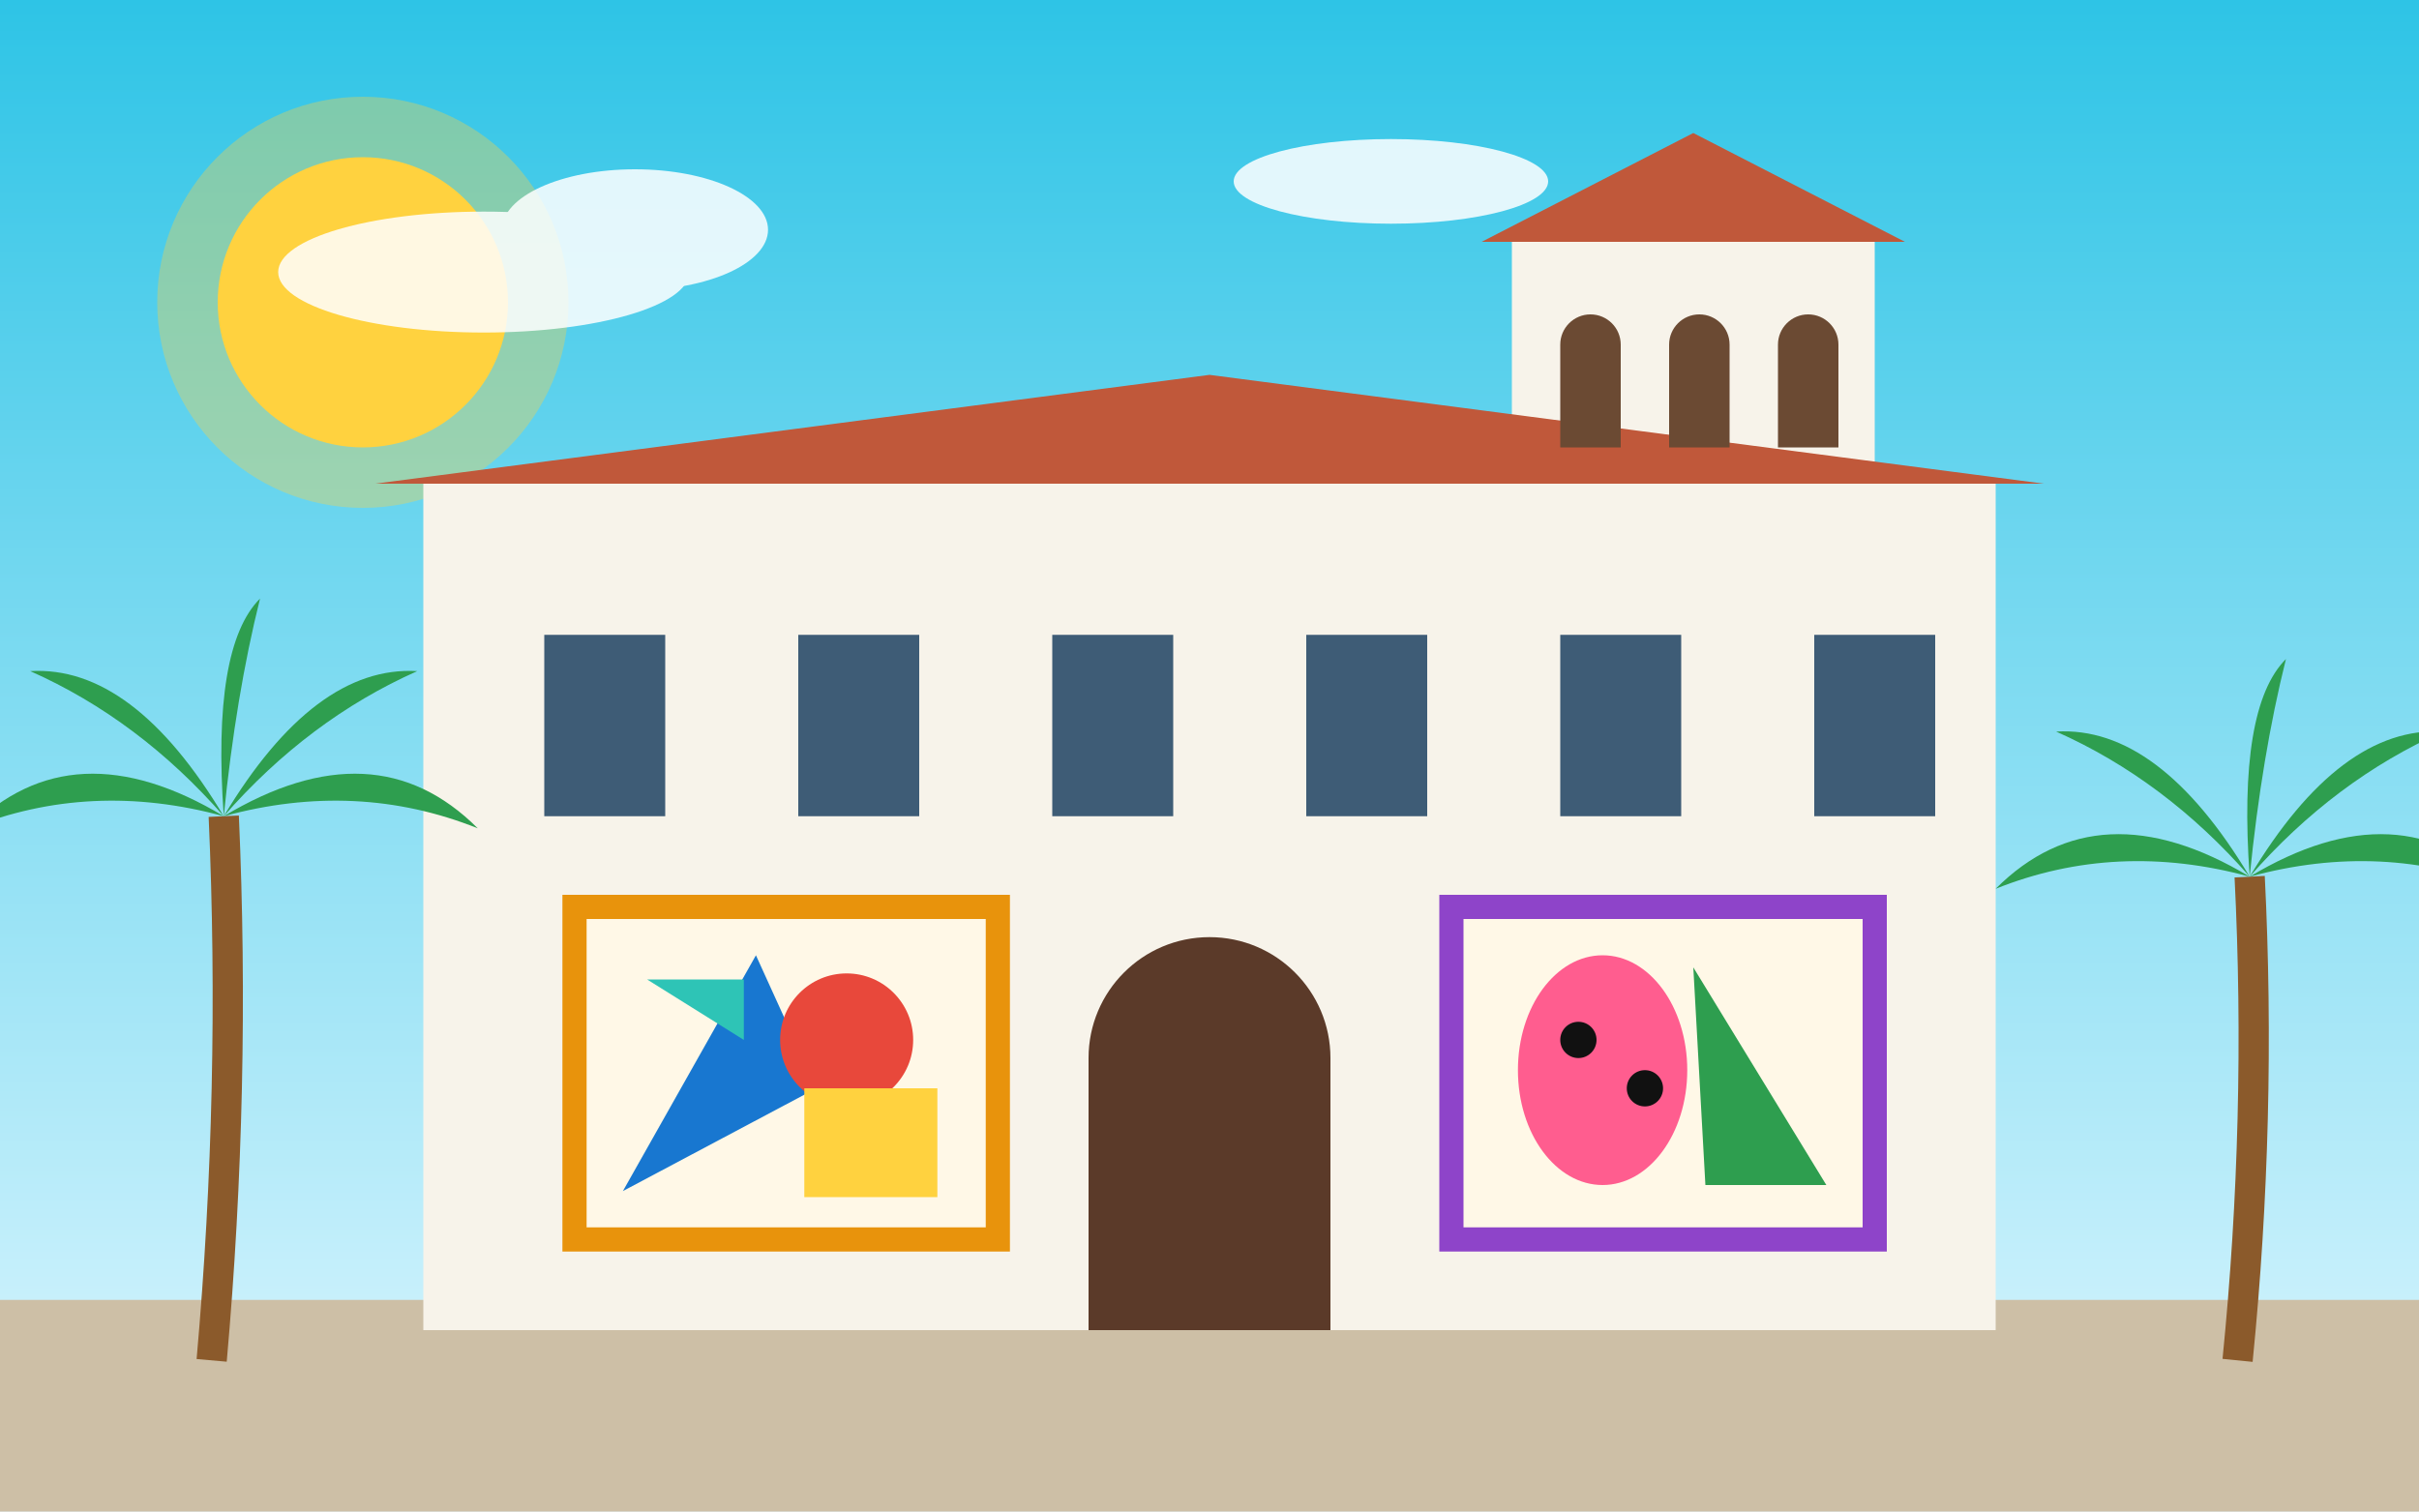
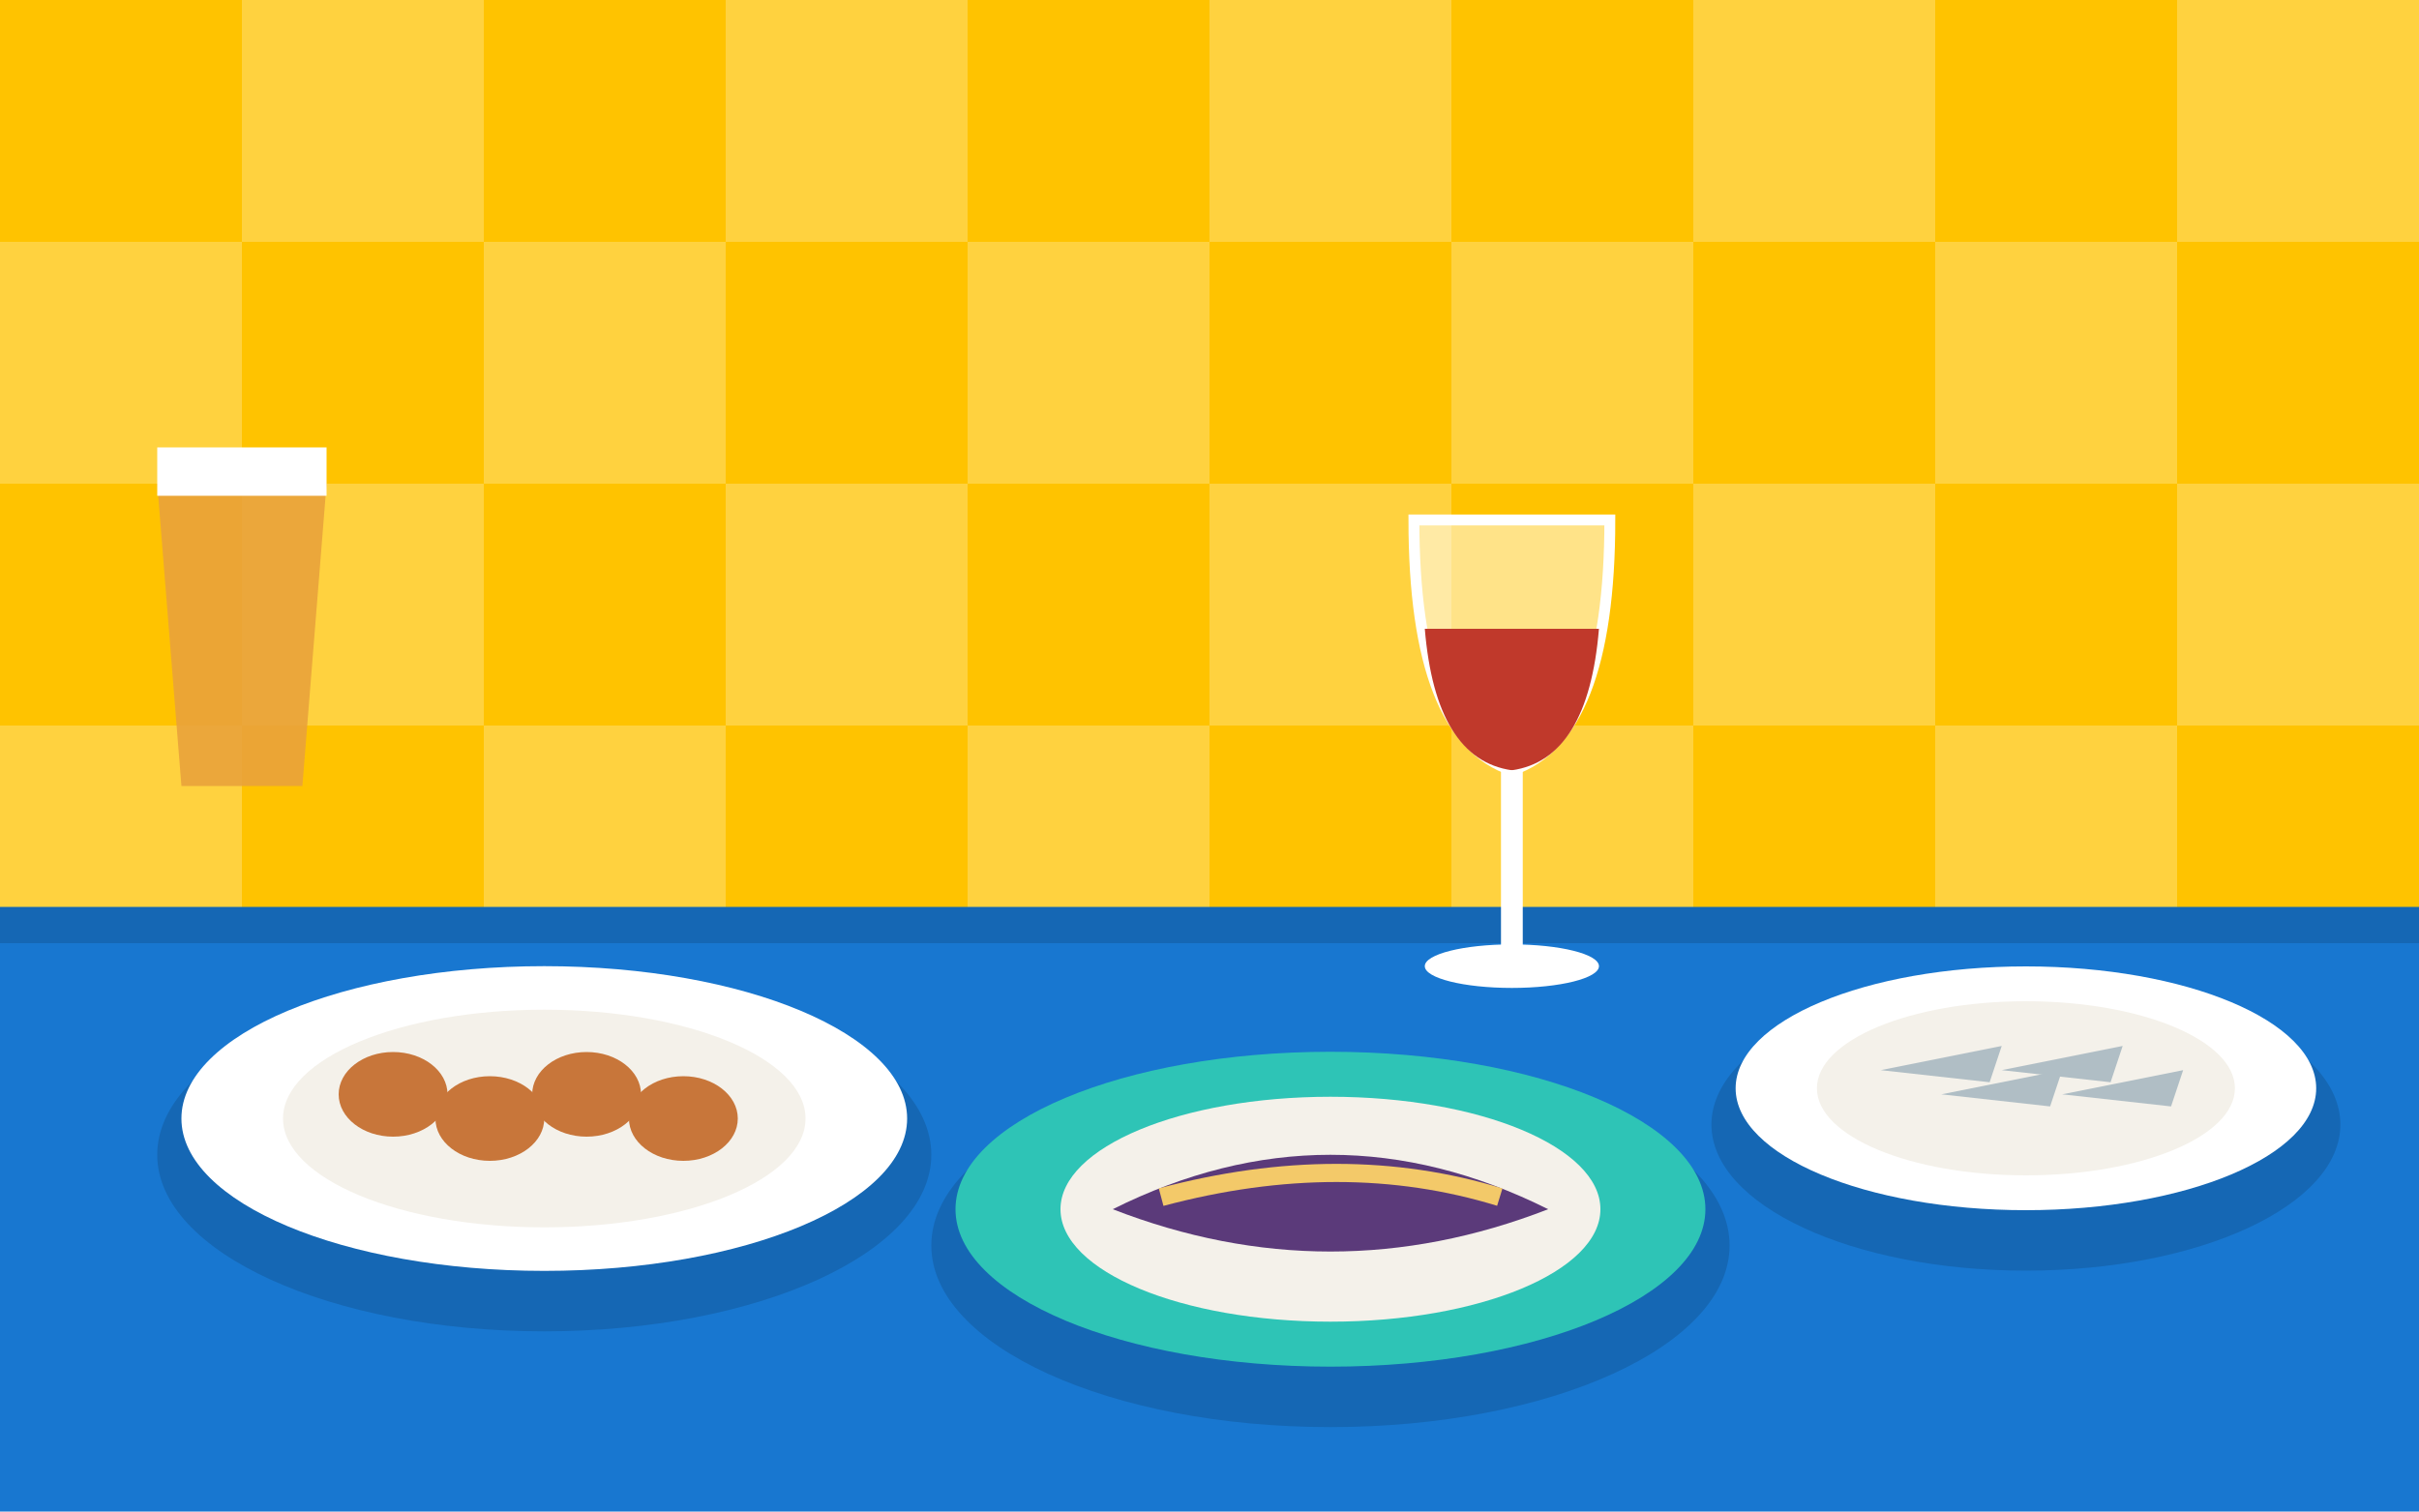
<svg xmlns="http://www.w3.org/2000/svg" viewBox="0 0 400 250" preserveAspectRatio="xMidYMid slice">
-   <defs>
-     <linearGradient id="sk29" x1="0" y1="0" x2="0" y2="1">
-       <stop offset="0" stop-color="#2EC4E6" />
-       <stop offset="1" stop-color="#E0F7FF" />
-     </linearGradient>
-   </defs>
-   <rect width="400" height="250" fill="url(#sk29)" />
-   <circle cx="60" cy="50" r="34" fill="#FFD23F" opacity=".35" />
-   <circle cx="60" cy="50" r="24" fill="#FFD23F" />
-   <g fill="#fff" opacity=".85">
-     <ellipse cx="80" cy="45" rx="34" ry="10" />
-     <ellipse cx="105" cy="38" rx="22" ry="10" />
-     <ellipse cx="230" cy="30" rx="26" ry="7" />
+   <rect width="400" height="250" fill="#FFF" />
+   <rect x="0" y="0" width="40" height="40" fill="#FFC300" />
+   <rect x="0" y="40" width="40" height="40" fill="#FFD23F" />
+   <rect x="0" y="80" width="40" height="40" fill="#FFC300" />
+   <rect x="0" y="120" width="40" height="40" fill="#FFD23F" />
+   <rect x="0" y="160" width="40" height="40" fill="#FFC300" />
+   <rect x="40" y="0" width="40" height="40" fill="#FFD23F" />
+   <rect x="40" y="40" width="40" height="40" fill="#FFC300" />
+   <rect x="40" y="80" width="40" height="40" fill="#FFD23F" />
+   <rect x="40" y="120" width="40" height="40" fill="#FFC300" />
+   <rect x="40" y="160" width="40" height="40" fill="#FFD23F" />
+   <rect x="80" y="0" width="40" height="40" fill="#FFC300" />
+   <rect x="80" y="40" width="40" height="40" fill="#FFD23F" />
+   <rect x="80" y="80" width="40" height="40" fill="#FFC300" />
+   <rect x="80" y="120" width="40" height="40" fill="#FFD23F" />
+   <rect x="80" y="160" width="40" height="40" fill="#FFC300" />
+   <rect x="120" y="0" width="40" height="40" fill="#FFD23F" />
+   <rect x="120" y="40" width="40" height="40" fill="#FFC300" />
+   <rect x="120" y="80" width="40" height="40" fill="#FFD23F" />
+   <rect x="120" y="120" width="40" height="40" fill="#FFC300" />
+   <rect x="120" y="160" width="40" height="40" fill="#FFD23F" />
+   <rect x="160" y="0" width="40" height="40" fill="#FFC300" />
+   <rect x="160" y="40" width="40" height="40" fill="#FFD23F" />
+   <rect x="160" y="80" width="40" height="40" fill="#FFC300" />
+   <rect x="160" y="120" width="40" height="40" fill="#FFD23F" />
+   <rect x="160" y="160" width="40" height="40" fill="#FFC300" />
+   <rect x="200" y="0" width="40" height="40" fill="#FFD23F" />
+   <rect x="200" y="40" width="40" height="40" fill="#FFC300" />
+   <rect x="200" y="80" width="40" height="40" fill="#FFD23F" />
+   <rect x="200" y="120" width="40" height="40" fill="#FFC300" />
+   <rect x="200" y="160" width="40" height="40" fill="#FFD23F" />
+   <rect x="240" y="0" width="40" height="40" fill="#FFC300" />
+   <rect x="240" y="40" width="40" height="40" fill="#FFD23F" />
+   <rect x="240" y="80" width="40" height="40" fill="#FFC300" />
+   <rect x="240" y="120" width="40" height="40" fill="#FFD23F" />
+   <rect x="240" y="160" width="40" height="40" fill="#FFC300" />
+   <rect x="280" y="0" width="40" height="40" fill="#FFD23F" />
+   <rect x="280" y="40" width="40" height="40" fill="#FFC300" />
+   <rect x="280" y="80" width="40" height="40" fill="#FFD23F" />
+   <rect x="280" y="120" width="40" height="40" fill="#FFC300" />
+   <rect x="280" y="160" width="40" height="40" fill="#FFD23F" />
+   <rect x="320" y="0" width="40" height="40" fill="#FFC300" />
+   <rect x="320" y="40" width="40" height="40" fill="#FFD23F" />
+   <rect x="320" y="80" width="40" height="40" fill="#FFC300" />
+   <rect x="320" y="120" width="40" height="40" fill="#FFD23F" />
+   <rect x="320" y="160" width="40" height="40" fill="#FFC300" />
+   <rect x="360" y="0" width="40" height="40" fill="#FFD23F" />
+   <rect x="360" y="40" width="40" height="40" fill="#FFC300" />
+   <rect x="360" y="80" width="40" height="40" fill="#FFD23F" />
+   <rect x="360" y="120" width="40" height="40" fill="#FFC300" />
+   <rect x="360" y="160" width="40" height="40" fill="#FFD23F" />
+   <rect x="0" y="150" width="400" height="100" fill="#1877D0" />
+   <rect x="0" y="150" width="400" height="6" fill="#00000022" />
+   <g transform="translate(90,185)">
+     <ellipse cx="0" cy="6" rx="64" ry="29.2" fill="#00000022" />
+     <ellipse cx="0" cy="0" rx="60" ry="25.2" fill="#FFFFFF" />
+     <ellipse cx="0" cy="0" rx="43.2" ry="18.0" fill="#F4F1EA" />
+     <ellipse cx="-25" cy="-4" rx="9" ry="7" fill="#C8763A" />
+     <ellipse cx="-9" cy="0" rx="9" ry="7" fill="#C8763A" />
+     <ellipse cx="7" cy="-4" rx="9" ry="7" fill="#C8763A" />
+     <ellipse cx="23" cy="0" rx="9" ry="7" fill="#C8763A" />
  </g>
-   <rect x="0" y="215" width="400" height="35" fill="#CDBFA6" />
-   <rect x="70" y="80" width="260" height="140" fill="#F7F3EA" />
-   <rect x="250" y="40" width="60" height="45" fill="#F7F3EA" />
-   <path d="M245 40 L280 22 L315 40Z" fill="#C0583A" />
-   <path d="M62 80 L200 62 L338 80Z" fill="#C0583A" />
-   <path d="M258 74 V57.0 A5.0 5.0 0 0 1 268 57.0 V74Z" fill="#6B4A33" />
-   <path d="M276 74 V57.0 A5.0 5.0 0 0 1 286 57.0 V74Z" fill="#6B4A33" />
-   <path d="M294 74 V57.0 A5.0 5.0 0 0 1 304 57.0 V74Z" fill="#6B4A33" />
-   <rect x="90" y="105" width="20" height="30" fill="#3E5C76" />
-   <rect x="132" y="105" width="20" height="30" fill="#3E5C76" />
-   <rect x="174" y="105" width="20" height="30" fill="#3E5C76" />
-   <rect x="216" y="105" width="20" height="30" fill="#3E5C76" />
-   <rect x="258" y="105" width="20" height="30" fill="#3E5C76" />
-   <rect x="300" y="105" width="20" height="30" fill="#3E5C76" />
-   <path d="M180 220 V175.0 A20.0 20.0 0 0 1 220 175.0 V220Z" fill="#5B3A29" />
-   <g transform="translate(95,150)">
-     <rect width="70" height="55" fill="#FFF8E7" stroke="#E8930C" stroke-width="4" />
-     <path d="M8 47 L30 8 L40 30Z" fill="#1877D0" />
-     <circle cx="45" cy="22" r="11" fill="#E8483B" />
-     <rect x="38" y="30" width="22" height="18" fill="#FFD23F" />
-     <path d="M12 12 h16 v10z" fill="#2EC4B6" />
+   <g transform="translate(220,200)">
+     <ellipse cx="0" cy="6" rx="66" ry="30.04" fill="#00000022" />
+     <ellipse cx="0" cy="0" rx="62" ry="26.04" fill="#2EC4B6" />
+     <ellipse cx="0" cy="0" rx="44.64" ry="18.6" fill="#F4F1EA" />
+     <path d="M-36 0 q36 -18 72 0 q-36 14 -72 0z" fill="#5B3A7A" />
+     <path d="M-28 -2 q30 -8 56 0" stroke="#F3C969" stroke-width="3" fill="none" />
  </g>
-   <g transform="translate(240,150)">
-     <rect width="70" height="55" fill="#FFF8E7" stroke="#8E44C9" stroke-width="4" />
-     <ellipse cx="25" cy="27" rx="14" ry="19" fill="#FF5D8F" />
-     <circle cx="21" cy="22" r="3" fill="#111" />
-     <circle cx="32" cy="30" r="3" fill="#111" />
-     <path d="M40 10 L62 46 L42 46Z" fill="#2E9E4F" />
+   <g transform="translate(335,180)">
+     <ellipse cx="0" cy="6" rx="52" ry="24.16" fill="#00000022" />
+     <ellipse cx="0" cy="0" rx="48" ry="20.16" fill="#FFFFFF" />
+     <ellipse cx="0" cy="0" rx="34.56" ry="14.4" fill="#F4F1EA" />
+     <path d="M-24 -3 l20 -4 l-2 6z" fill="#B0BEC5" />
+     <path d="M-14 1 l20 -4 l-2 6z" fill="#B0BEC5" />
+     <path d="M-4 -3 l20 -4 l-2 6z" fill="#B0BEC5" />
+     <path d="M6 1 l20 -4 l-2 6z" fill="#B0BEC5" />
  </g>
-   <g transform="translate(35,225) scale(1.0)">
-     <path d="M0 0 Q4 -45.0 2 -90" stroke="#8B5A2B" stroke-width="5" fill="none" />
-     <g fill="#2E9E4F" transform="translate(2,-90)">
-       <path d="M0 0 Q-25 -15 -42 2 Q-22 -6 0 0Z" />
-       <path d="M0 0 Q25 -15 42 2 Q22 -6 0 0Z" />
-       <path d="M0 0 Q-15 -25 -32 -24 Q-14 -16 0 0Z" />
-       <path d="M0 0 Q15 -25 32 -24 Q14 -16 0 0Z" />
-       <path d="M0 0 Q-2 -28 6 -36 Q2 -20 0 0Z" />
-     </g>
+   <g transform="translate(250,140) scale(0.9)">
+     <path d="M-18 -60 h36 q0 40 -18 46 q-18 -6 -18 -46z" fill="#ffffff88" stroke="#fff" stroke-width="2" />
+     <path d="M-16 -40 h32 q-2 24 -16 26 q-14 -2 -16 -26z" fill="#C0392B" />
+     <rect x="-2" y="-14" width="4" height="34" fill="#fff" />
+     <ellipse cx="0" cy="22" rx="16" ry="4" fill="#fff" />
  </g>
-   <g transform="translate(370,225) scale(1.0)">
-     <path d="M0 0 Q4 -40.0 2 -80" stroke="#8B5A2B" stroke-width="5" fill="none" />
-     <g fill="#2E9E4F" transform="translate(2,-80)">
-       <path d="M0 0 Q-25 -15 -42 2 Q-22 -6 0 0Z" />
-       <path d="M0 0 Q25 -15 42 2 Q22 -6 0 0Z" />
-       <path d="M0 0 Q-15 -25 -32 -24 Q-14 -16 0 0Z" />
-       <path d="M0 0 Q15 -25 32 -24 Q14 -16 0 0Z" />
-       <path d="M0 0 Q-2 -28 6 -36 Q2 -20 0 0Z" />
-     </g>
+   <g transform="translate(40,120)">
+     <path d="M-14 -40 h28 l-4 50 h-20z" fill="#E9A23B" opacity=".9" />
+     <rect x="-14" y="-46" width="28" height="8" fill="#fff" />
  </g>
</svg>
